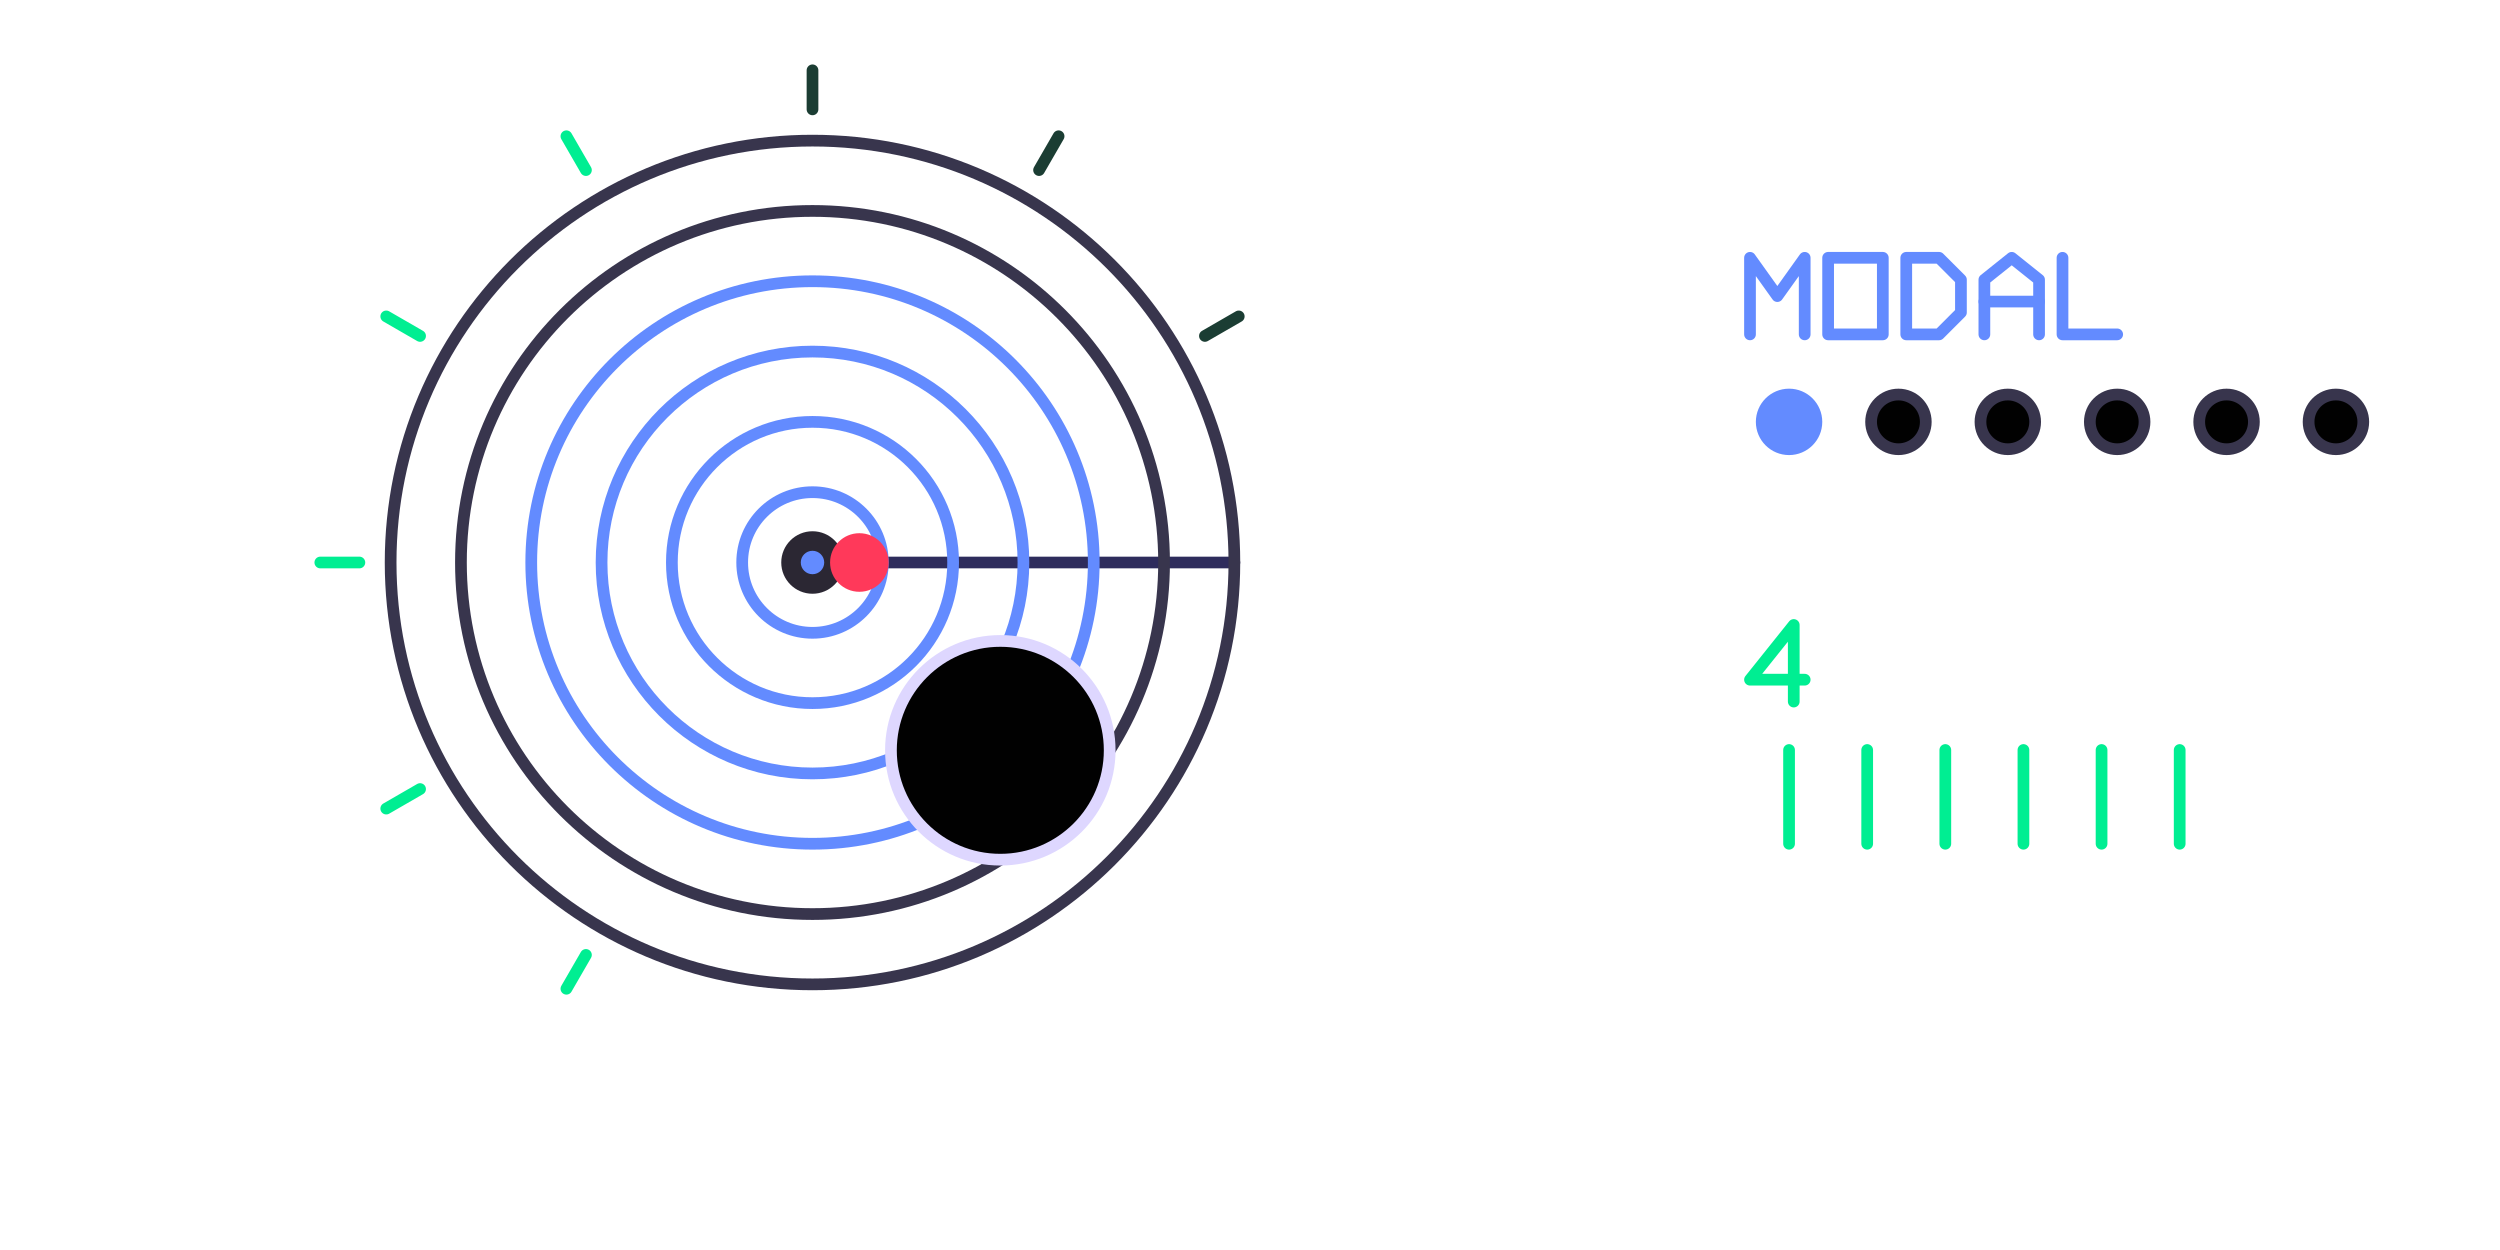
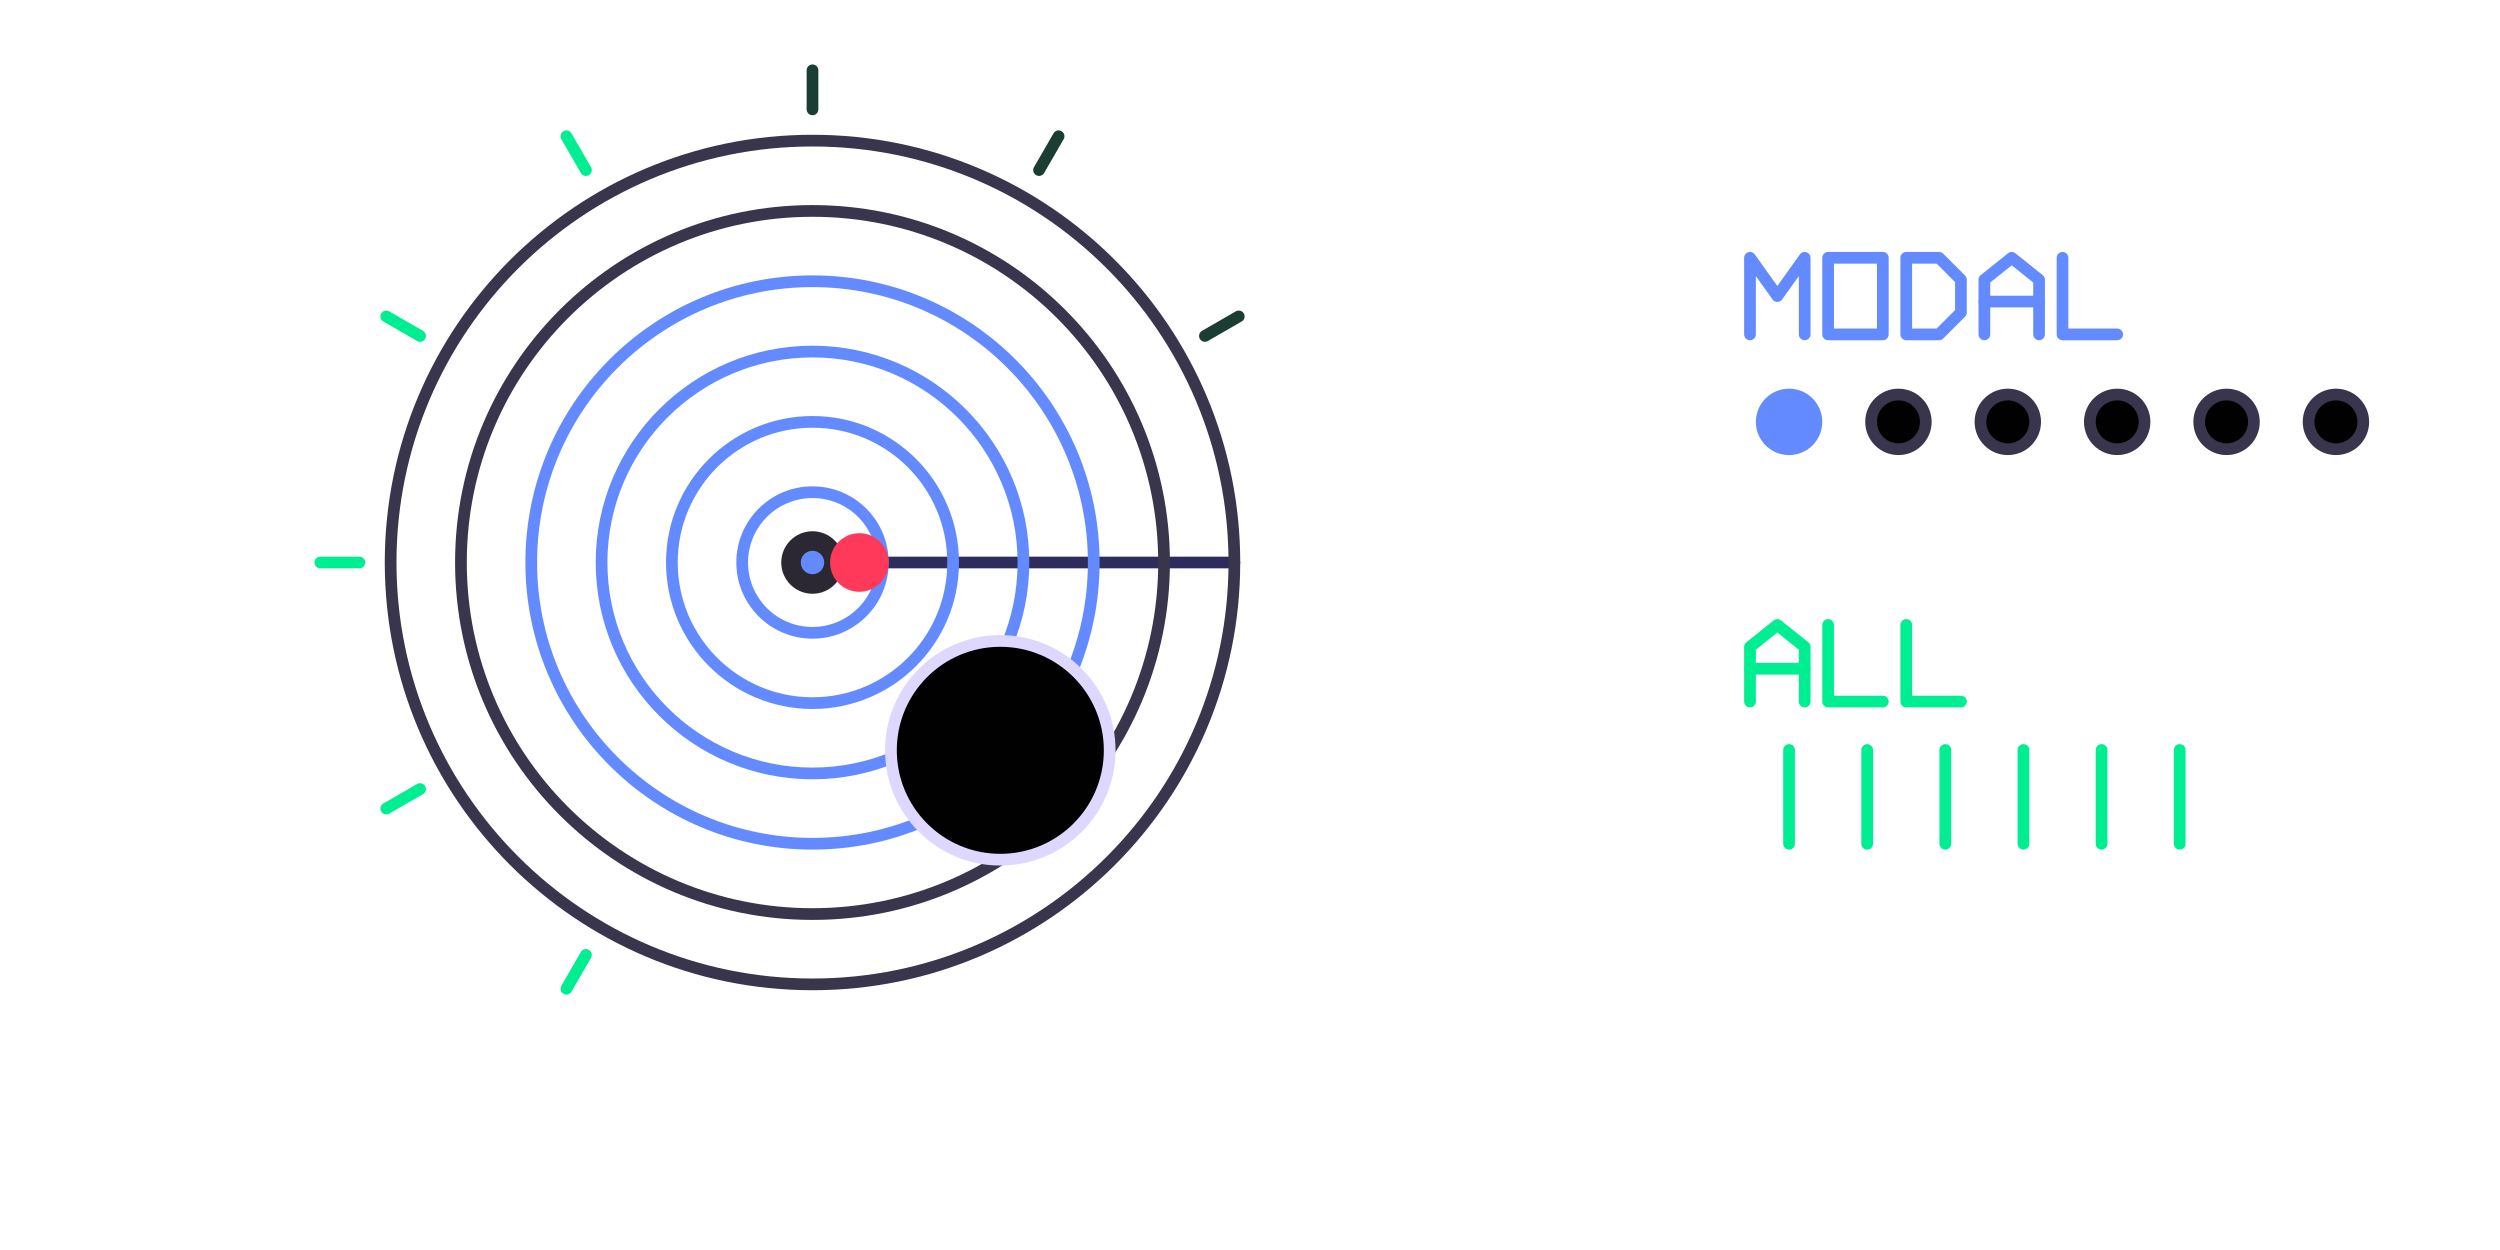
<svg xmlns="http://www.w3.org/2000/svg" version="1.1" x="0px" y="0px" width="320px" height="160px" viewBox="0 0 320 160">
  <g id="palette" display="none">
    <line id="palwhite" fill="none" stroke="#DED7FF" stroke-width="1.5" stroke-linecap="round" stroke-linejoin="round" x1="0" y1="0" x2="1" y2="0" />
    <line id="paldim" fill="none" stroke="#38354D" stroke-width="1.5" stroke-linecap="round" stroke-linejoin="round" x1="0" y1="0" x2="1" y2="0" />
    <line id="palblue" fill="none" stroke="#638BFF" stroke-width="1.5" stroke-linecap="round" stroke-linejoin="round" x1="0" y1="0" x2="1" y2="0" />
    <line id="palgreen" fill="none" stroke="#00EE92" stroke-width="1.5" stroke-linecap="round" stroke-linejoin="round" x1="0" y1="0" x2="1" y2="0" />
    <line id="paldimgreen" fill="none" stroke="#1B3D33" stroke-width="1.5" stroke-linecap="round" stroke-linejoin="round" x1="0" y1="0" x2="1" y2="0" />
    <line id="palgrey" fill="none" stroke="#514959" stroke-width="1.5" stroke-linecap="round" stroke-linejoin="round" x1="0" y1="0" x2="1" y2="0" />
    <line id="palblack" fill="none" stroke="#010101" stroke-width="1.5" stroke-linecap="round" stroke-linejoin="round" x1="0" y1="0" x2="1" y2="0" />
  </g>
  <line fill="none" stroke="#2E2C5C" stroke-width="1.5" stroke-linecap="round" stroke-linejoin="round" x1="110" y1="72" x2="158" y2="72" />
  <circle id="ring5" fill="none" stroke="#38354D" stroke-width="1.5" cx="104" cy="72" r="54" />
  <circle id="ring4" fill="none" stroke="#38354D" stroke-width="1.5" cx="104" cy="72" r="45" />
  <circle id="ring3" fill="none" stroke="#638BFF" stroke-width="1.5" cx="104" cy="72" r="36" />
  <circle id="ring2" fill="none" stroke="#638BFF" stroke-width="1.5" cx="104" cy="72" r="27" />
  <circle id="ring1" fill="none" stroke="#638BFF" stroke-width="1.5" cx="104" cy="72" r="18" />
  <circle id="ring0" fill="none" stroke="#638BFF" stroke-width="1.5" cx="104" cy="72" r="9" />
  <g id="rip0" display="none">
    <circle fill="none" stroke="#DED7FF" stroke-width="1.5" cx="104" cy="72" r="30" />
  </g>
  <g id="rip1" display="none">
    <circle fill="none" stroke="#DED7FF" stroke-width="1.5" cx="104" cy="72" r="30" />
  </g>
  <g id="rip2" display="none">
    <circle fill="none" stroke="#DED7FF" stroke-width="1.5" cx="104" cy="72" r="30" />
  </g>
  <g id="rip3" display="none">
    <circle fill="none" stroke="#DED7FF" stroke-width="1.5" cx="104" cy="72" r="30" />
  </g>
  <g id="rip4" display="none">
    <circle fill="none" stroke="#DED7FF" stroke-width="1.5" cx="104" cy="72" r="30" />
  </g>
  <g id="rip5" display="none">
    <circle fill="none" stroke="#DED7FF" stroke-width="1.5" cx="104" cy="72" r="30" />
  </g>
  <circle id="core" fill="#2B2733" stroke="none" stroke-width="1.5" cx="104" cy="72" r="4" />
  <circle id="coredot" fill="#638BFF" stroke="none" stroke-width="1.5" cx="104" cy="72" r="1.5" />
  <line id="ray0" fill="none" stroke="#00EE92" stroke-width="1.5" stroke-linecap="round" stroke-linejoin="round" x1="75" y1="122.23" x2="72.5" y2="126.56" />
  <line id="ray1" fill="none" stroke="#00EE92" stroke-width="1.5" stroke-linecap="round" stroke-linejoin="round" x1="53.77" y1="101" x2="49.44" y2="103.5" />
  <line id="ray2" fill="none" stroke="#00EE92" stroke-width="1.5" stroke-linecap="round" stroke-linejoin="round" x1="46" y1="72" x2="41" y2="72" />
  <line id="ray3" fill="none" stroke="#00EE92" stroke-width="1.5" stroke-linecap="round" stroke-linejoin="round" x1="53.77" y1="43" x2="49.44" y2="40.5" />
  <line id="ray4" fill="none" stroke="#00EE92" stroke-width="1.5" stroke-linecap="round" stroke-linejoin="round" x1="75" y1="21.77" x2="72.5" y2="17.44" />
  <line id="ray5" fill="none" stroke="#1B3D33" stroke-width="1.5" stroke-linecap="round" stroke-linejoin="round" x1="104" y1="14" x2="104" y2="9" />
  <line id="ray6" fill="none" stroke="#1B3D33" stroke-width="1.5" stroke-linecap="round" stroke-linejoin="round" x1="133" y1="21.77" x2="135.5" y2="17.44" />
  <line id="ray7" fill="none" stroke="#1B3D33" stroke-width="1.5" stroke-linecap="round" stroke-linejoin="round" x1="154.23" y1="43" x2="158.56" y2="40.5" />
  <g id="pad">
    <circle fill="#010101" stroke="#DED7FF" stroke-width="1.5" cx="128.04" cy="96.04" r="14" />
  </g>
  <g id="pos">
    <circle fill="#FF395A" stroke="#FF395A" stroke-width="1.5" cx="110" cy="72" r="3" />
  </g>
  <rect id="mbox" display="none" fill="none" stroke="#638BFF" stroke-width="1.5" x="220" y="27" width="90" height="36" />
  <g id="mlabel0">
    <polyline fill="none" stroke="#638BFF" stroke-width="1.5" stroke-linecap="round" stroke-linejoin="round" points="224,42.8 224,33 227.5,37.9 231,33 231,42.8" />
    <polyline fill="none" stroke="#638BFF" stroke-width="1.5" stroke-linecap="round" stroke-linejoin="round" points="234,33 241,33 241,42.8 234,42.8 234,33" />
    <polyline fill="none" stroke="#638BFF" stroke-width="1.5" stroke-linecap="round" stroke-linejoin="round" points="244,42.8 244,33 248.2,33 251,35.8 251,40 248.2,42.8 244,42.8" />
    <polyline fill="none" stroke="#638BFF" stroke-width="1.5" stroke-linecap="round" stroke-linejoin="round" points="254,42.8 254,35.8 257.5,33 261,35.8 261,42.8" />
    <polyline fill="none" stroke="#638BFF" stroke-width="1.5" stroke-linecap="round" stroke-linejoin="round" points="254,38.6 261,38.6" />
    <polyline fill="none" stroke="#638BFF" stroke-width="1.5" stroke-linecap="round" stroke-linejoin="round" points="264,33 264,42.8 271,42.8" />
  </g>
  <g id="mlabel1" display="none">
    <polyline fill="none" stroke="#638BFF" stroke-width="1.5" stroke-linecap="round" stroke-linejoin="round" points="231,33 224,33 224,37.9 231,37.9 231,42.8 224,42.8" />
    <polyline fill="none" stroke="#638BFF" stroke-width="1.5" stroke-linecap="round" stroke-linejoin="round" points="234,33 237.5,37.2 241,33" />
    <polyline fill="none" stroke="#638BFF" stroke-width="1.5" stroke-linecap="round" stroke-linejoin="round" points="237.5,37.2 237.5,42.8" />
    <polyline fill="none" stroke="#638BFF" stroke-width="1.5" stroke-linecap="round" stroke-linejoin="round" points="244,42.8 244,33 247.5,37.9 251,33 251,42.8" />
    <polyline fill="none" stroke="#638BFF" stroke-width="1.5" stroke-linecap="round" stroke-linejoin="round" points="254,42.8 254,33 261,33 261,38.6 254,38.6" />
  </g>
  <g id="mlabel2" display="none">
    <polyline fill="none" stroke="#638BFF" stroke-width="1.5" stroke-linecap="round" stroke-linejoin="round" points="231,33 224,33 224,37.9 231,37.9 231,42.8 224,42.8" />
    <polyline fill="none" stroke="#638BFF" stroke-width="1.5" stroke-linecap="round" stroke-linejoin="round" points="234,33 241,33" />
    <polyline fill="none" stroke="#638BFF" stroke-width="1.5" stroke-linecap="round" stroke-linejoin="round" points="237.5,33 237.5,42.8" />
    <polyline fill="none" stroke="#638BFF" stroke-width="1.5" stroke-linecap="round" stroke-linejoin="round" points="244,42.8 244,33 251,33 251,38.6 244,38.6" />
    <polyline fill="none" stroke="#638BFF" stroke-width="1.5" stroke-linecap="round" stroke-linejoin="round" points="246.8,38.6 251,42.8" />
    <polyline fill="none" stroke="#638BFF" stroke-width="1.5" stroke-linecap="round" stroke-linejoin="round" points="257.5,33 257.5,42.8" />
    <polyline fill="none" stroke="#638BFF" stroke-width="1.5" stroke-linecap="round" stroke-linejoin="round" points="264,42.8 264,33 271,42.8 271,33" />
    <polyline fill="none" stroke="#638BFF" stroke-width="1.5" stroke-linecap="round" stroke-linejoin="round" points="281,33 274,33 274,42.8 281,42.8 281,38.6 278.2,38.6" />
  </g>
  <g id="mlabel3" display="none">
    <polyline fill="none" stroke="#638BFF" stroke-width="1.5" stroke-linecap="round" stroke-linejoin="round" points="231,33 224,33 224,42.8" />
    <polyline fill="none" stroke="#638BFF" stroke-width="1.5" stroke-linecap="round" stroke-linejoin="round" points="224,38.6 229.6,38.6" />
    <polyline fill="none" stroke="#638BFF" stroke-width="1.5" stroke-linecap="round" stroke-linejoin="round" points="234,42.8 234,33 237.5,37.9 241,33 241,42.8" />
  </g>
  <g id="mlabel4" display="none">
    <polyline fill="none" stroke="#638BFF" stroke-width="1.5" stroke-linecap="round" stroke-linejoin="round" points="224,33 231,33 231,42.8 224,42.8 224,33" />
    <polyline fill="none" stroke="#638BFF" stroke-width="1.5" stroke-linecap="round" stroke-linejoin="round" points="228.2,40 232.4,44.2" />
    <polyline fill="none" stroke="#638BFF" stroke-width="1.5" stroke-linecap="round" stroke-linejoin="round" points="234,33 234,42.8 241,42.8 241,33" />
    <polyline fill="none" stroke="#638BFF" stroke-width="1.5" stroke-linecap="round" stroke-linejoin="round" points="244,42.8 244,35.8 247.5,33 251,35.8 251,42.8" />
    <polyline fill="none" stroke="#638BFF" stroke-width="1.5" stroke-linecap="round" stroke-linejoin="round" points="244,38.6 251,38.6" />
    <polyline fill="none" stroke="#638BFF" stroke-width="1.5" stroke-linecap="round" stroke-linejoin="round" points="254,42.8 254,33 261,42.8 261,33" />
    <polyline fill="none" stroke="#638BFF" stroke-width="1.5" stroke-linecap="round" stroke-linejoin="round" points="264,33 271,33" />
    <polyline fill="none" stroke="#638BFF" stroke-width="1.5" stroke-linecap="round" stroke-linejoin="round" points="267.5,33 267.5,42.8" />
  </g>
  <g id="mlabel5" display="none">
    <polyline fill="none" stroke="#638BFF" stroke-width="1.5" stroke-linecap="round" stroke-linejoin="round" points="224,33 227.5,42.8 231,33" />
    <polyline fill="none" stroke="#638BFF" stroke-width="1.5" stroke-linecap="round" stroke-linejoin="round" points="241,33 234,33 234,42.8 241,42.8" />
    <polyline fill="none" stroke="#638BFF" stroke-width="1.5" stroke-linecap="round" stroke-linejoin="round" points="234,37.9 239.6,37.9" />
    <polyline fill="none" stroke="#638BFF" stroke-width="1.5" stroke-linecap="round" stroke-linejoin="round" points="244,42.8 244,33 251,33 251,38.6 244,38.6" />
    <polyline fill="none" stroke="#638BFF" stroke-width="1.5" stroke-linecap="round" stroke-linejoin="round" points="246.8,38.6 251,42.8" />
    <polyline fill="none" stroke="#638BFF" stroke-width="1.5" stroke-linecap="round" stroke-linejoin="round" points="254,42.8 254,33 259.6,33 261,34.4 261,37.2 259.6,37.9 261,38.6 261,41.4 259.6,42.8 254,42.8" />
    <polyline fill="none" stroke="#638BFF" stroke-width="1.5" stroke-linecap="round" stroke-linejoin="round" points="254,37.9 259.6,37.9" />
  </g>
  <circle id="model0" fill="#638BFF" stroke="#638BFF" stroke-width="1.5" cx="229" cy="54" r="3.5" />
  <circle id="model1" fill="#010101" stroke="#38354D" stroke-width="1.5" cx="243" cy="54" r="3.5" />
  <circle id="model2" fill="#010101" stroke="#38354D" stroke-width="1.5" cx="257" cy="54" r="3.5" />
  <circle id="model3" fill="#010101" stroke="#38354D" stroke-width="1.5" cx="271" cy="54" r="3.5" />
  <circle id="model4" fill="#010101" stroke="#38354D" stroke-width="1.5" cx="285" cy="54" r="3.5" />
  <circle id="model5" fill="#010101" stroke="#38354D" stroke-width="1.5" cx="299" cy="54" r="3.5" />
  <rect id="pbox" display="none" fill="none" stroke="#00EE92" stroke-width="1.5" x="220" y="74" width="90" height="40" />
  <g id="plabel0">
-     <polyline fill="none" stroke="#00EE92" stroke-width="1.5" stroke-linecap="round" stroke-linejoin="round" points="229.6,89.8 229.6,80 224,87 231,87" />
+     <polyline fill="none" stroke="#00EE92" stroke-width="1.5" stroke-linecap="round" stroke-linejoin="round" points="224,89.8 224,82.8 227.5,80 231,82.8 231,89.8" />
+     <polyline fill="none" stroke="#00EE92" stroke-width="1.5" stroke-linecap="round" stroke-linejoin="round" points="224,85.6 231,85.6" />
+     <polyline fill="none" stroke="#00EE92" stroke-width="1.5" stroke-linecap="round" stroke-linejoin="round" points="234,80 234,89.8 241,89.8" />
+     <polyline fill="none" stroke="#00EE92" stroke-width="1.5" stroke-linecap="round" stroke-linejoin="round" points="244,80 244,89.8 251,89.8" />
  </g>
  <g id="plabel1" display="none">
    <polyline fill="none" stroke="#00EE92" stroke-width="1.5" stroke-linecap="round" stroke-linejoin="round" points="225.4,82.8 227.5,80 227.5,89.8" />
  </g>
  <g id="plabel2" display="none">
    <polyline fill="none" stroke="#00EE92" stroke-width="1.5" stroke-linecap="round" stroke-linejoin="round" points="224,80 231,80 231,84.9 224,84.9 224,89.8 231,89.8" />
  </g>
  <g id="plabel3" display="none">
    <polyline fill="none" stroke="#00EE92" stroke-width="1.5" stroke-linecap="round" stroke-linejoin="round" points="229.6,89.8 229.6,80 224,87 231,87" />
  </g>
  <line id="voice0" fill="none" stroke="#00EE92" stroke-width="1.5" stroke-linecap="round" stroke-linejoin="round" x1="229" y1="96" x2="229" y2="108" />
  <line id="voice1" fill="none" stroke="#00EE92" stroke-width="1.5" stroke-linecap="round" stroke-linejoin="round" x1="239" y1="96" x2="239" y2="108" />
  <line id="voice2" fill="none" stroke="#00EE92" stroke-width="1.5" stroke-linecap="round" stroke-linejoin="round" x1="249" y1="96" x2="249" y2="108" />
  <line id="voice3" fill="none" stroke="#00EE92" stroke-width="1.5" stroke-linecap="round" stroke-linejoin="round" x1="259" y1="96" x2="259" y2="108" />
  <line id="voice4" fill="none" stroke="#00EE92" stroke-width="1.5" stroke-linecap="round" stroke-linejoin="round" x1="269" y1="96" x2="269" y2="108" />
  <line id="voice5" fill="none" stroke="#00EE92" stroke-width="1.5" stroke-linecap="round" stroke-linejoin="round" x1="279" y1="96" x2="279" y2="108" />
</svg>
